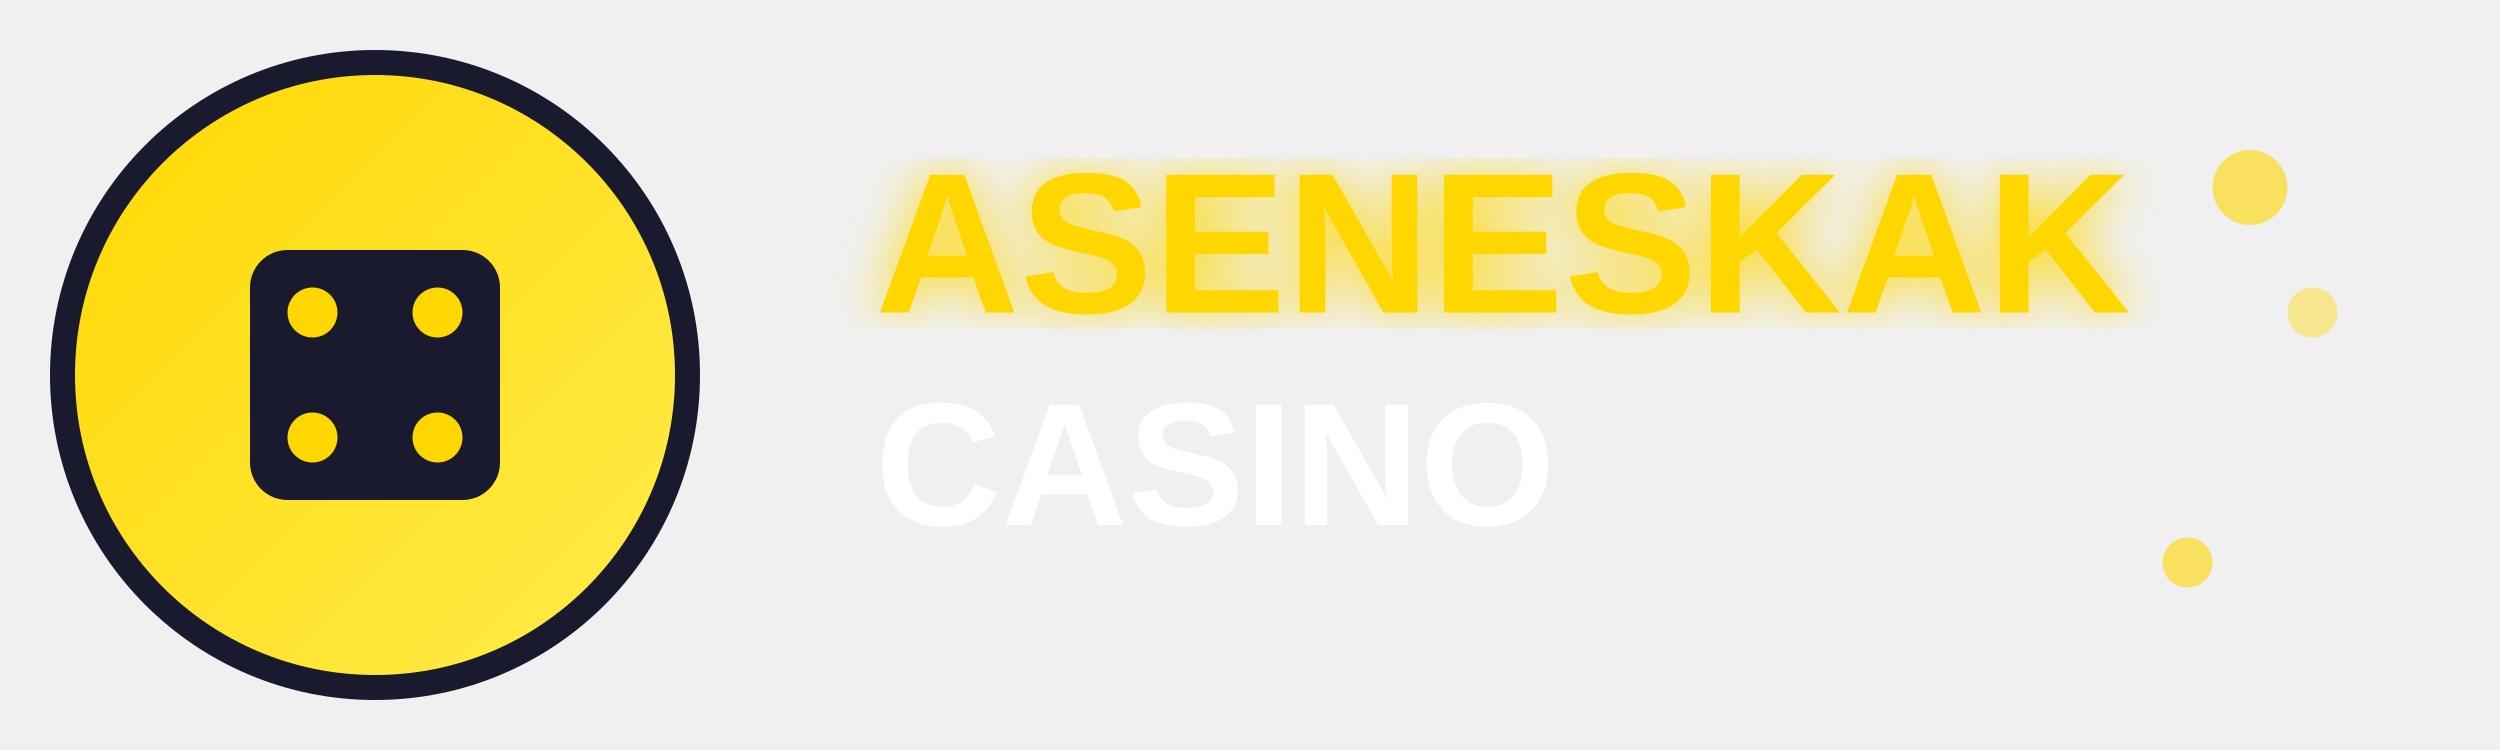
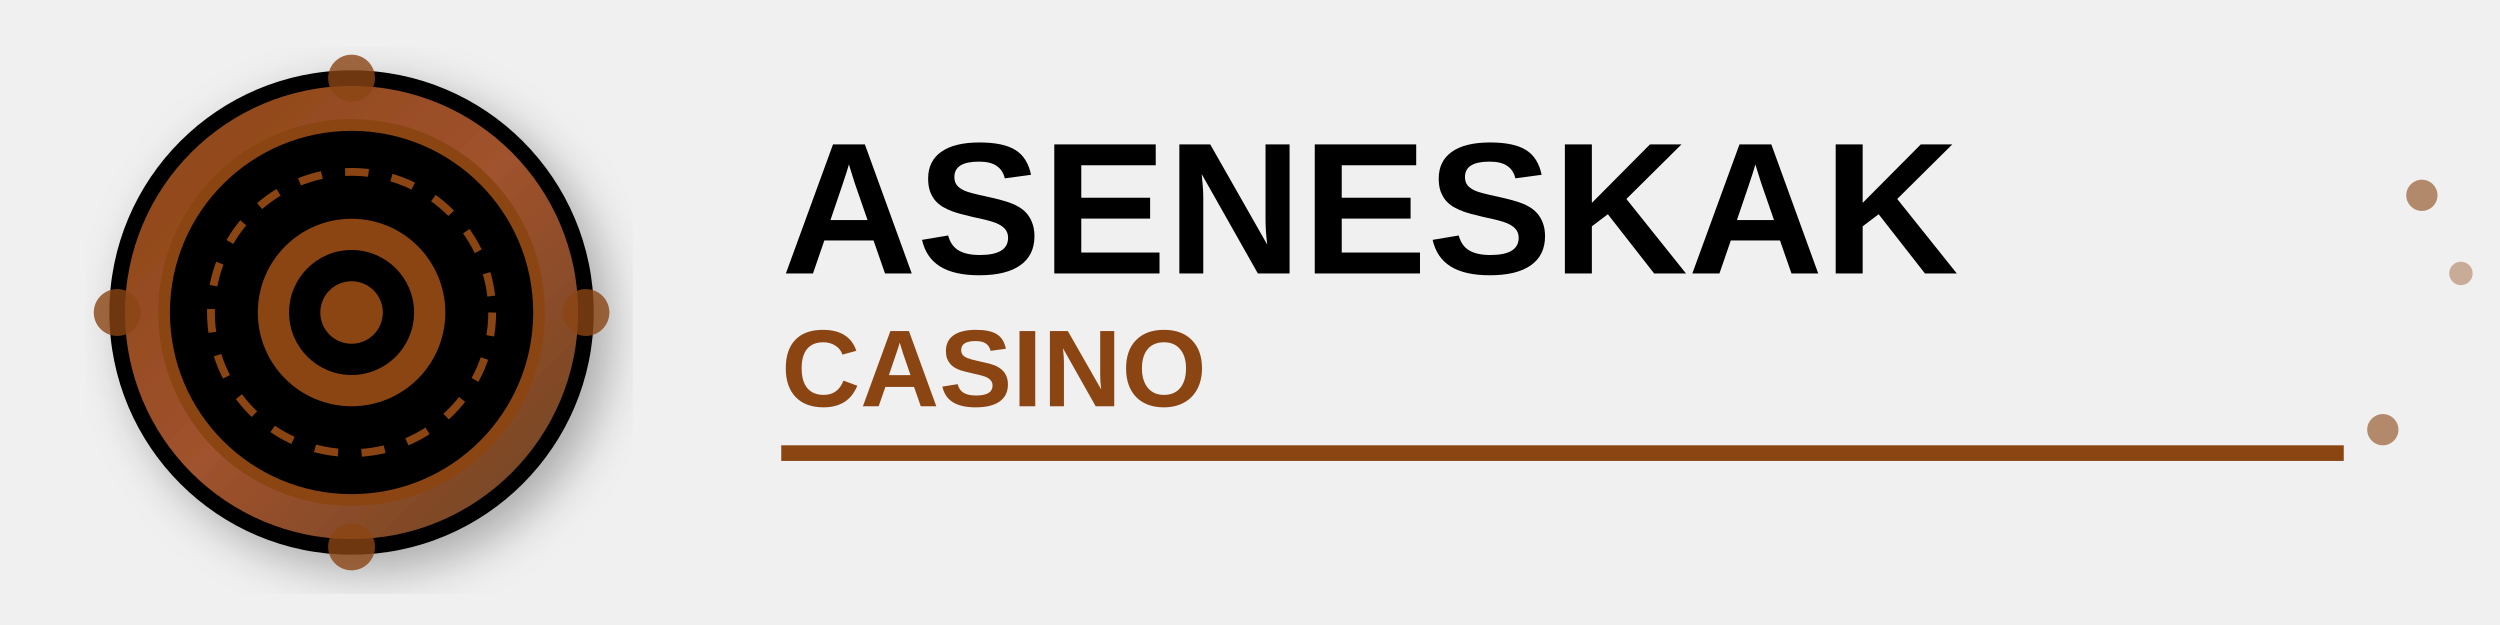
- <svg xmlns="http://www.w3.org/2000/svg" width="200" height="60" viewBox="0 0 200 60">
+ <svg xmlns="http://www.w3.org/2000/svg" width="320" height="80" viewBox="0 0 320 80">
  <defs>
-     <linearGradient id="goldGradient" x1="0%" y1="0%" x2="100%" y2="100%">
-       <stop offset="0%" style="stop-color:#ffd700;stop-opacity:1" />
-       <stop offset="100%" style="stop-color:#ffed4e;stop-opacity:1" />
+     <linearGradient id="brownGradient" x1="0%" y1="0%" x2="100%" y2="100%">
+       <stop offset="0%" style="stop-color:#8b4513;stop-opacity:1" />
+       <stop offset="50%" style="stop-color:#a0522d;stop-opacity:1" />
+       <stop offset="100%" style="stop-color:#6b4423;stop-opacity:1" />
    </linearGradient>
-     <filter id="glow">
-       <feGaussianBlur stdDeviation="2" result="coloredBlur" />
-       <feMerge>
-         <feMergeNode in="coloredBlur" />
-         <feMergeNode in="SourceGraphic" />
-       </feMerge>
+     <filter id="shadow">
+       <feDropShadow dx="2" dy="2" stdDeviation="3" flood-color="#000000" flood-opacity="0.3" />
    </filter>
  </defs>
-   <circle cx="30" cy="30" r="25" fill="url(#goldGradient)" stroke="#1a1a2e" stroke-width="2" />
-   <rect x="20" y="20" width="20" height="20" rx="3" fill="#1a1a2e" />
-   <circle cx="25" cy="25" r="2" fill="#ffd700" />
-   <circle cx="35" cy="25" r="2" fill="#ffd700" />
-   <circle cx="25" cy="35" r="2" fill="#ffd700" />
-   <circle cx="35" cy="35" r="2" fill="#ffd700" />
-   <text x="70" y="25" font-family="Arial, sans-serif" font-size="16" font-weight="bold" fill="#ffd700" filter="url(#glow)">ASENESKAK</text>
-   <text x="70" y="42" font-family="Arial, sans-serif" font-size="14" font-weight="bold" fill="#ffffff">CASINO</text>
-   <circle cx="180" cy="15" r="3" fill="#ffd700" opacity="0.6" />
-   <circle cx="185" cy="25" r="2" fill="#ffd700" opacity="0.4" />
-   <circle cx="175" cy="45" r="2" fill="#ffd700" opacity="0.6" />
+   <circle cx="45" cy="40" r="30" fill="url(#brownGradient)" stroke="#000" stroke-width="2" filter="url(#shadow)" />
+   <circle cx="45" cy="40" r="24" fill="#000" stroke="#8b4513" stroke-width="1.5" />
+   <circle cx="45" cy="40" r="18" fill="none" stroke="#8b4513" stroke-width="1" stroke-dasharray="3,3" />
+   <circle cx="45" cy="40" r="12" fill="#8b4513" />
+   <circle cx="45" cy="40" r="8" fill="#000" />
+   <circle cx="45" cy="40" r="4" fill="#8b4513" />
+   <circle cx="45" cy="10" r="3" fill="#8b4513" opacity="0.8" />
+   <circle cx="45" cy="70" r="3" fill="#8b4513" opacity="0.8" />
+   <circle cx="15" cy="40" r="3" fill="#8b4513" opacity="0.8" />
+   <circle cx="75" cy="40" r="3" fill="#8b4513" opacity="0.8" />
+   <text x="100" y="35" font-family="Arial, sans-serif" font-size="24" font-weight="bold" fill="#000">ASENESKAK</text>
+   <text x="100" y="52" font-family="Arial, sans-serif" font-size="14" font-weight="bold" fill="#8b4513">CASINO</text>
+   <line x1="100" y1="58" x2="300" y2="58" stroke="#8b4513" stroke-width="2" />
+   <circle cx="310" cy="25" r="2" fill="#8b4513" opacity="0.6" />
+   <circle cx="315" cy="35" r="1.5" fill="#8b4513" opacity="0.4" />
+   <circle cx="305" cy="55" r="2" fill="#8b4513" opacity="0.6" />
</svg>
